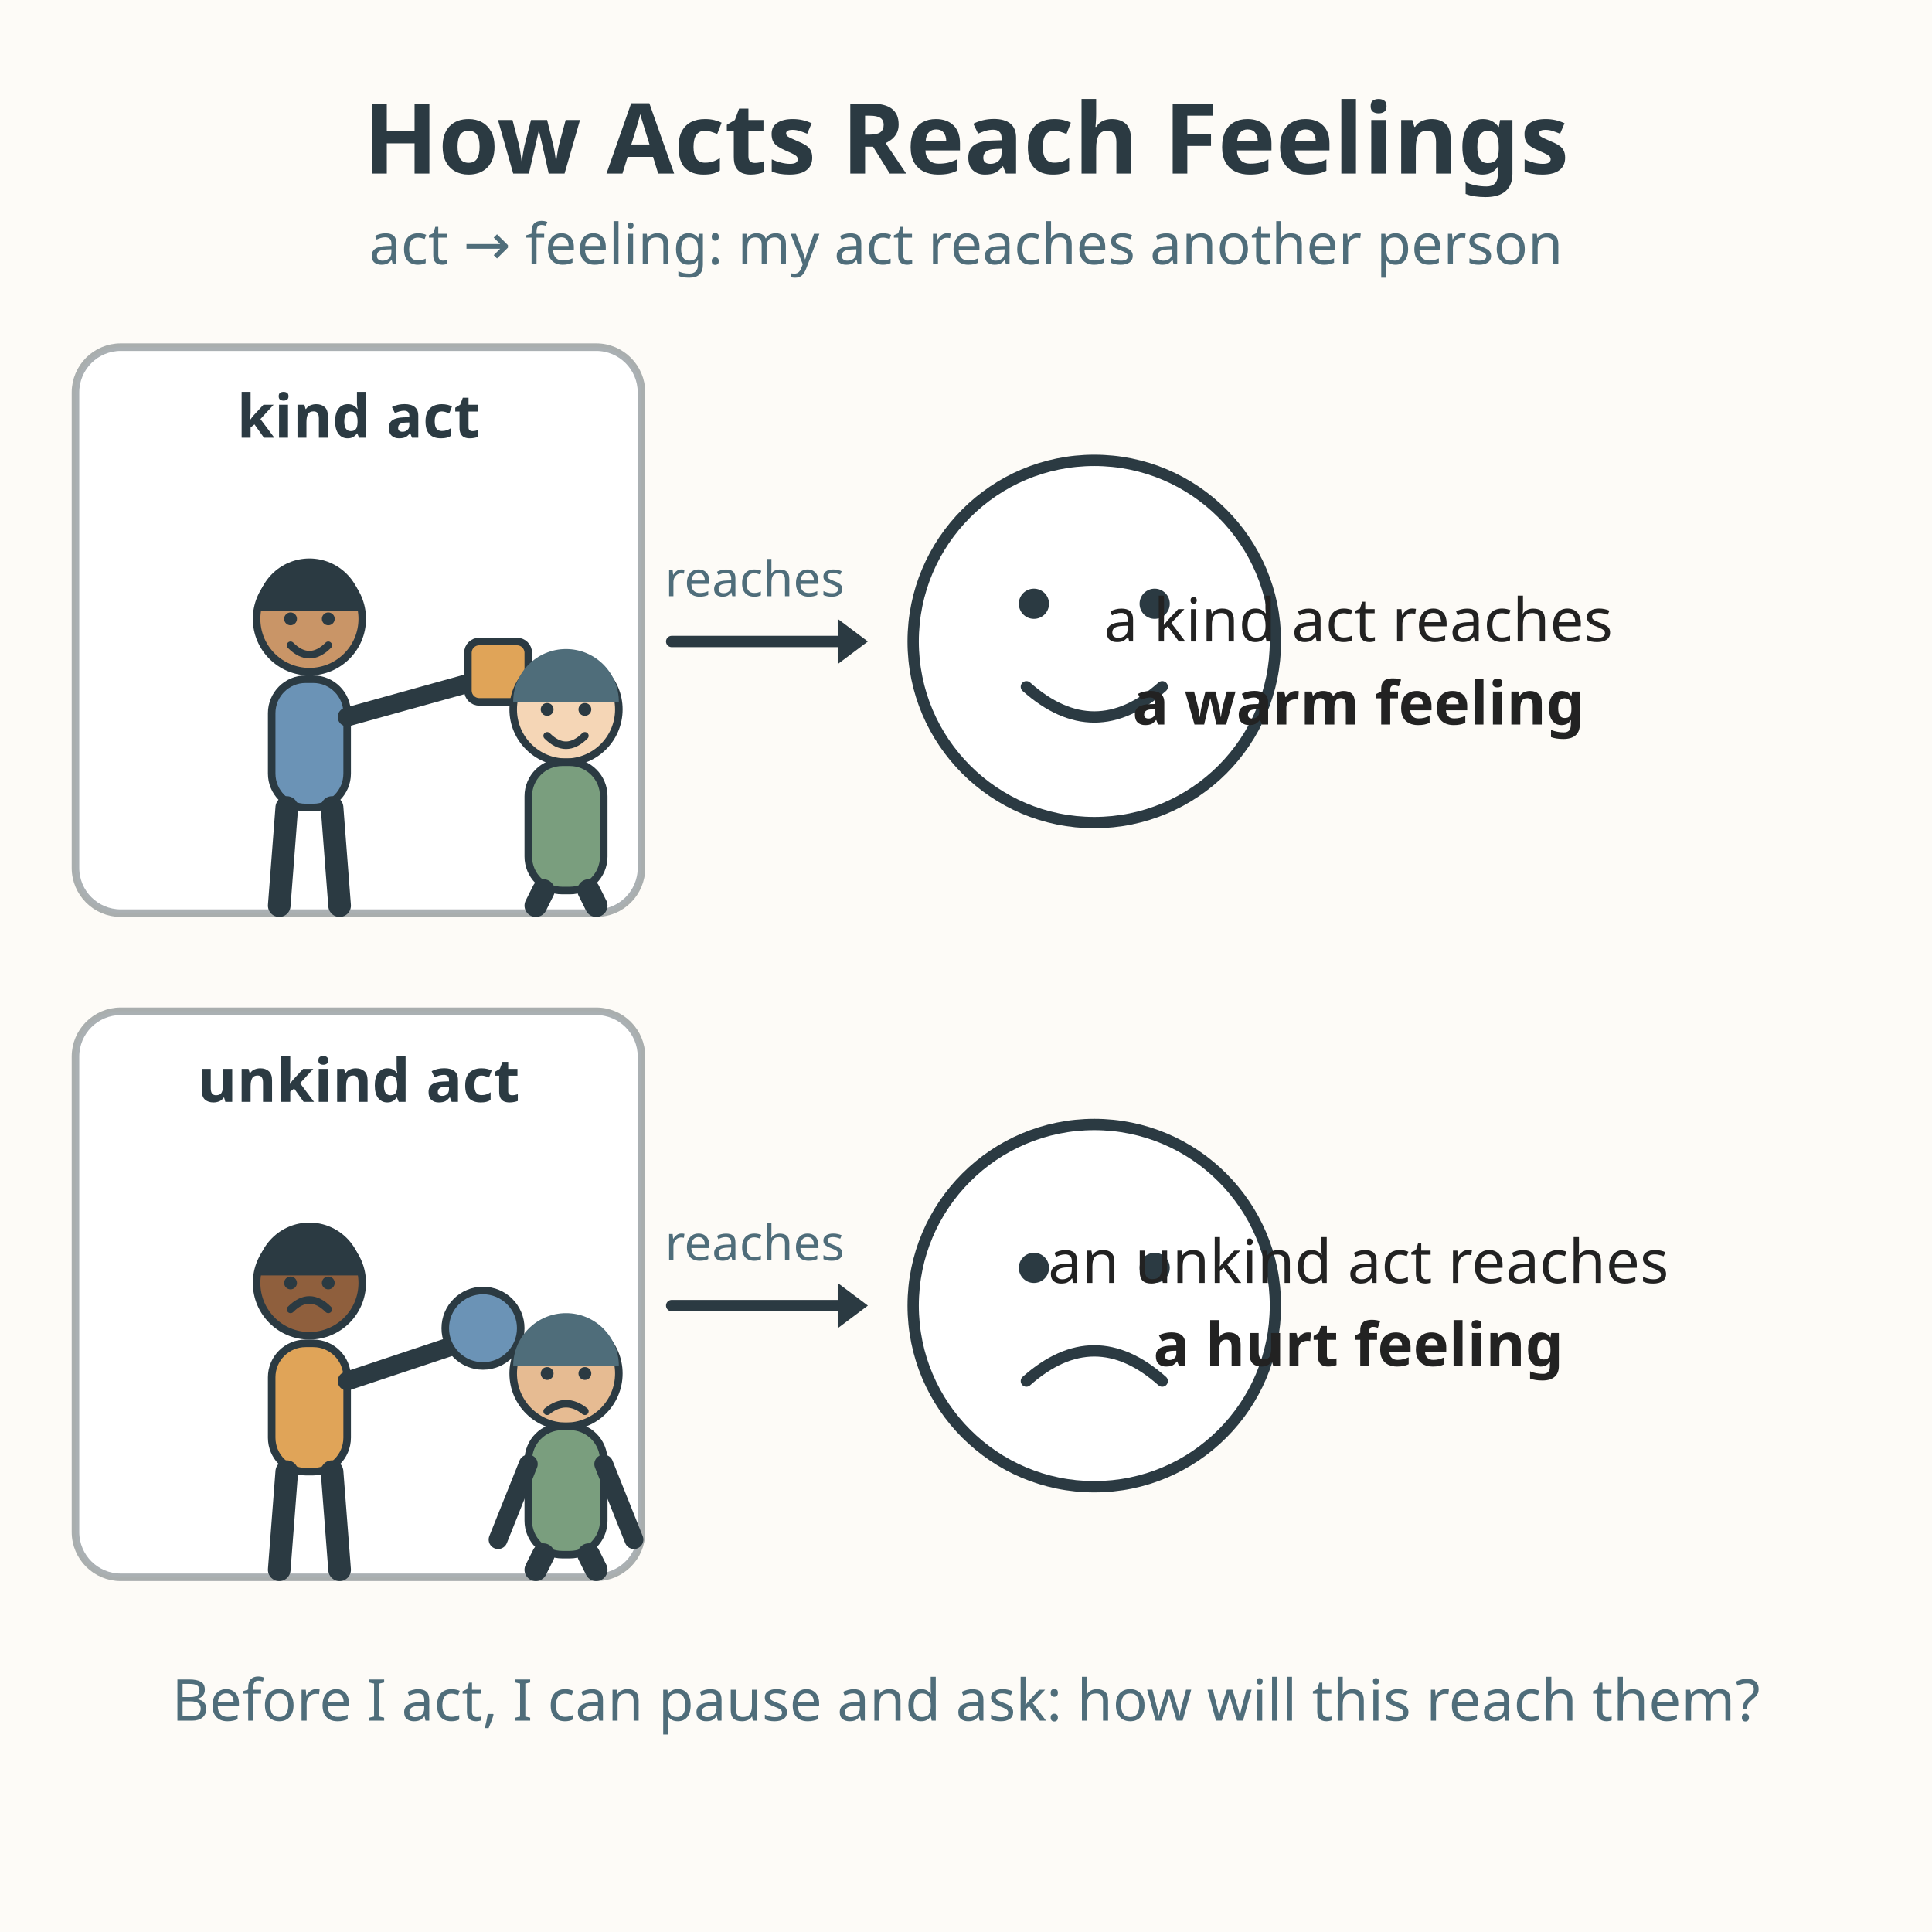
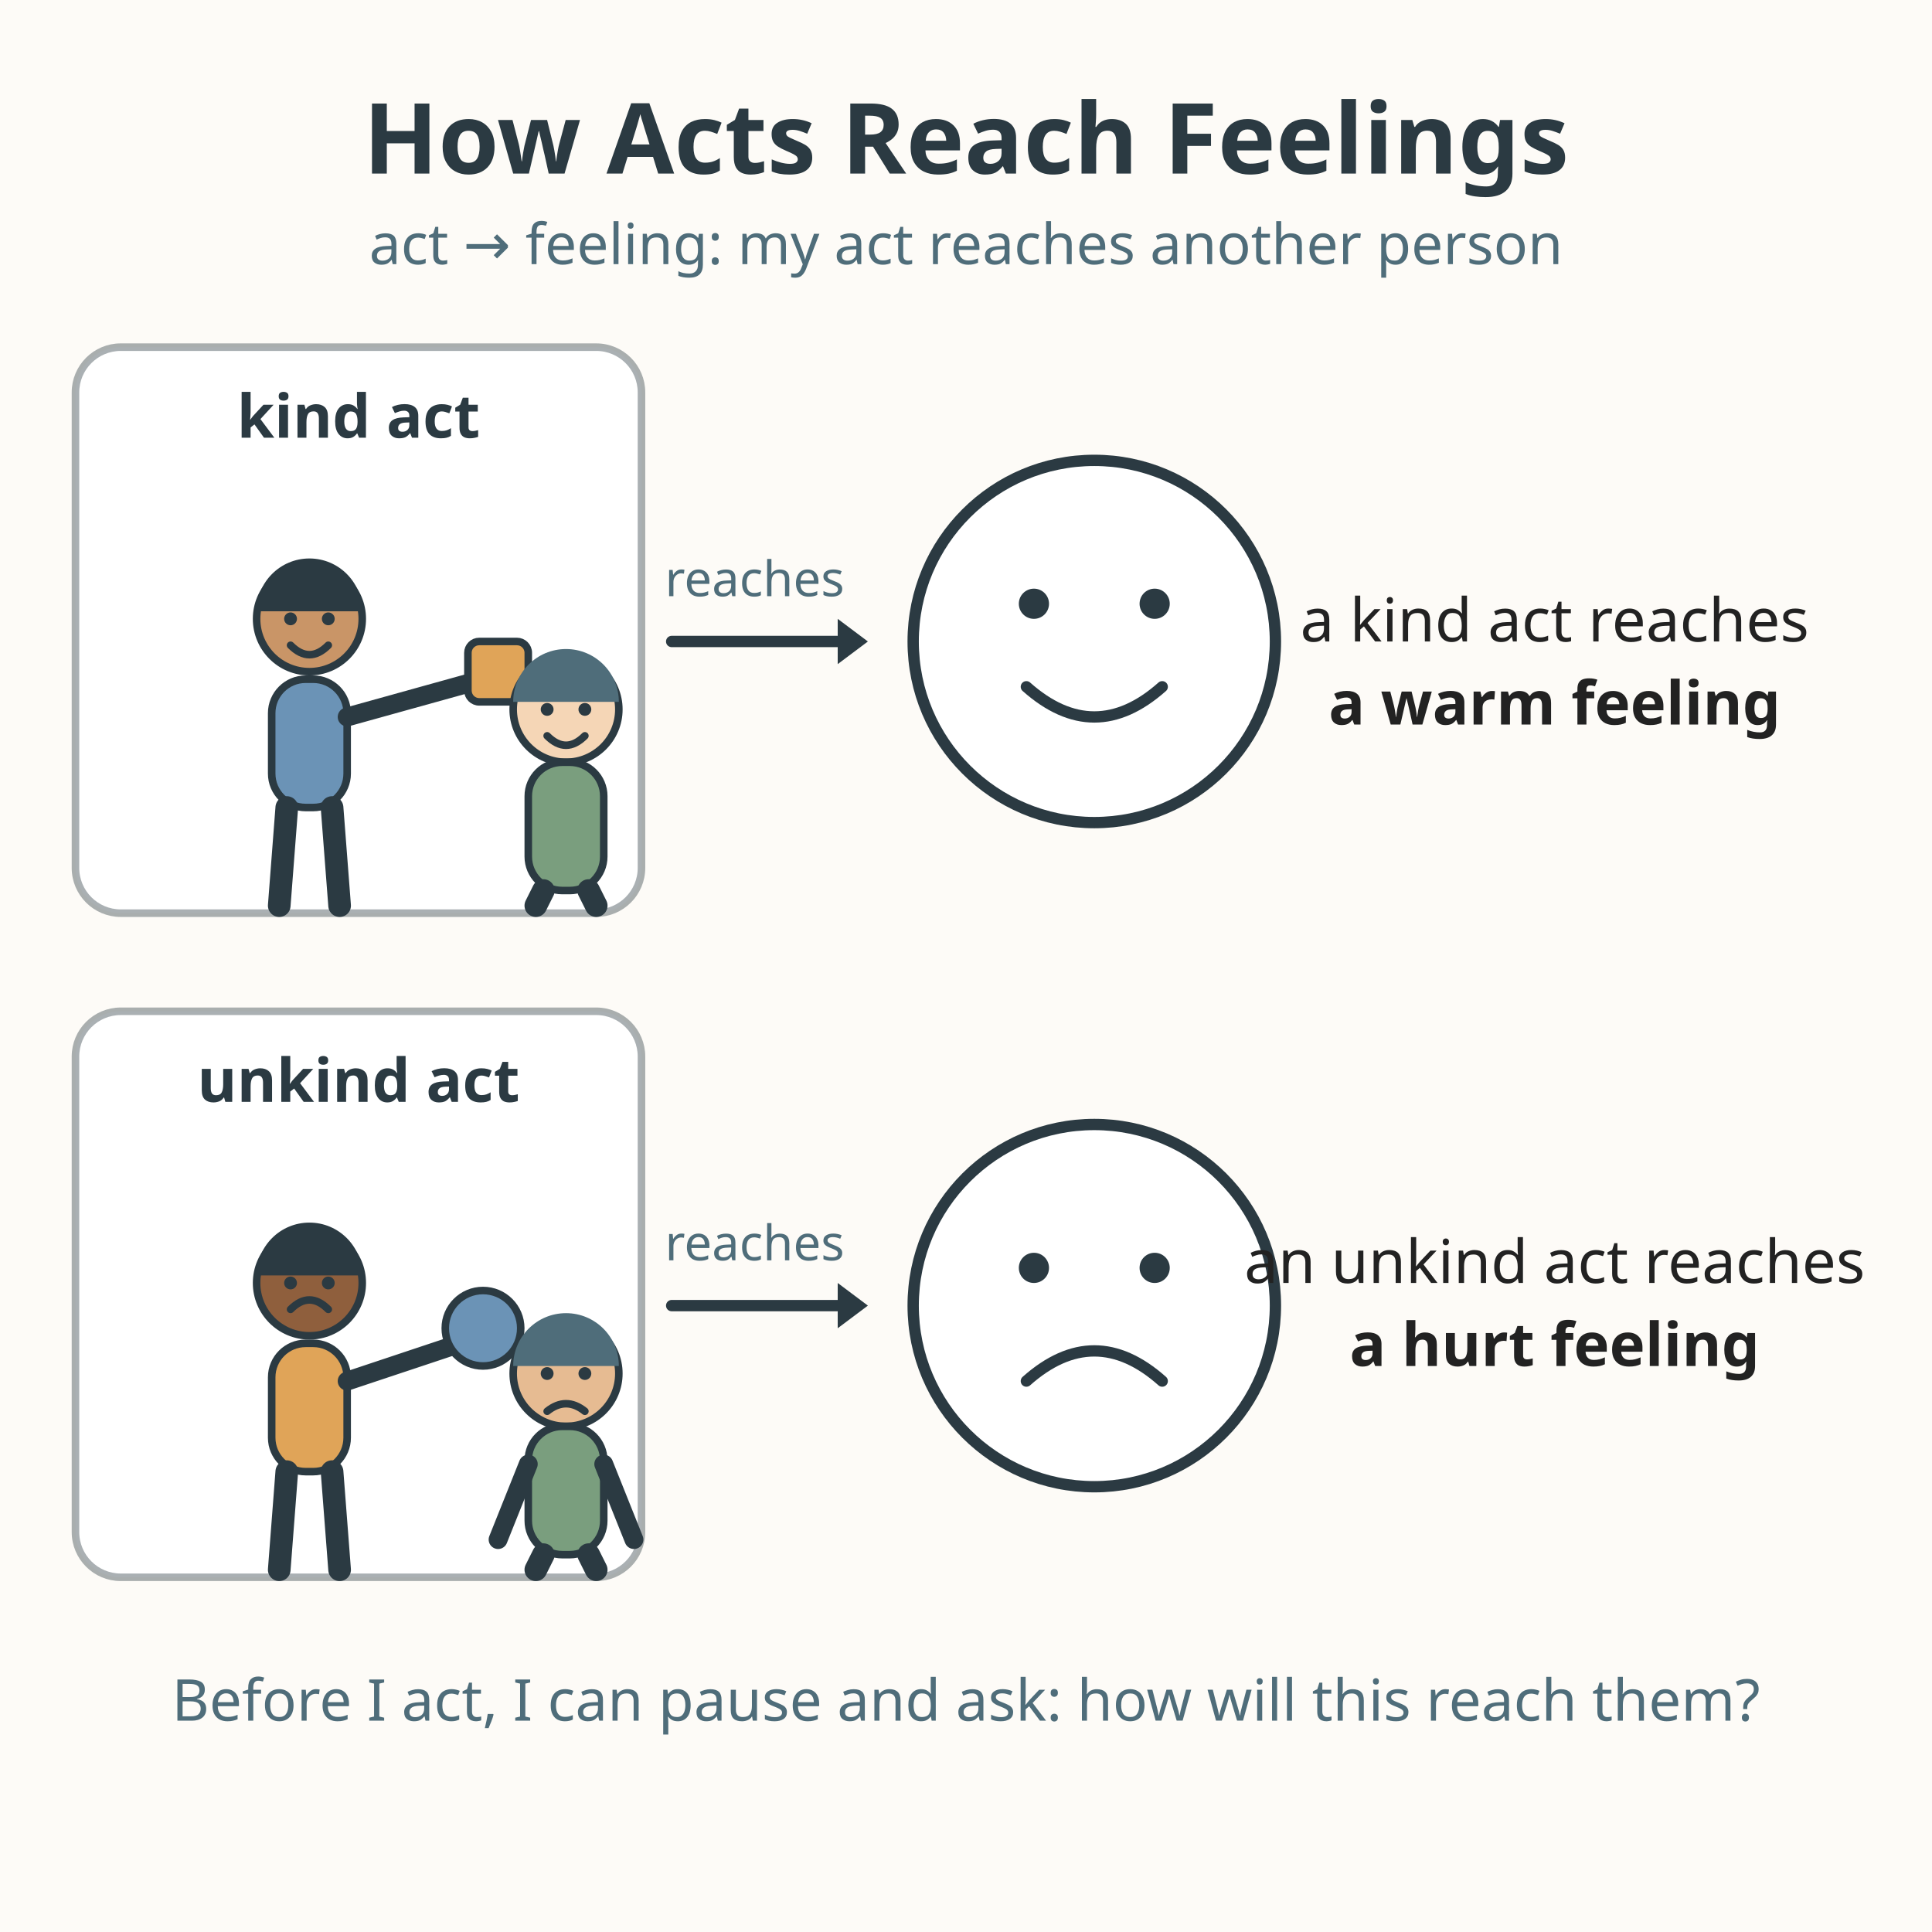
<svg xmlns="http://www.w3.org/2000/svg" viewBox="0 0 512 512" role="img" aria-labelledby="title-L-02-010-02-how-acts-reach-others-feelings desc-L-02-010-02-how-acts-reach-others-feelings">
  <rect width="512" height="512" fill="#fdfbf7" />
  <text x="256" y="46" text-anchor="middle" font-family="sans-serif" font-size="26" font-weight="bold" fill="#2b3a42">How Acts Reach Feelings</text>
  <text x="256" y="70" text-anchor="middle" font-family="sans-serif" font-size="15" fill="#4f6d7a">act → feeling: my act reaches another person</text>
  <rect x="20" y="92" width="150" height="150" rx="12" fill="#ffffff" stroke="#2b3a42" stroke-width="2" stroke-opacity="0.4" />
  <text x="95" y="116" text-anchor="middle" font-family="sans-serif" font-size="16" font-weight="bold" fill="#2b3a42">kind act</text>
  <circle cx="82" cy="164" r="14" fill="#c99567" stroke="#2b3a42" stroke-width="2" />
  <path d="M68 162 A14 14 0 0 1 96 162 Z" fill="#2b3a42" />
  <circle cx="77" cy="164" r="1.7" fill="#2b3a42" />
  <circle cx="87" cy="164" r="1.7" fill="#2b3a42" />
  <path d="M77 171 Q82 176 87 171" fill="none" stroke="#2b3a42" stroke-width="2" stroke-linecap="round" />
  <rect x="72" y="180" width="20" height="34" rx="9" fill="#6b93b6" stroke="#2b3a42" stroke-width="2" />
  <line x1="76" y1="214" x2="74" y2="240" stroke="#2b3a42" stroke-width="6" stroke-linecap="round" />
  <line x1="88" y1="214" x2="90" y2="240" stroke="#2b3a42" stroke-width="6" stroke-linecap="round" />
  <line x1="92" y1="190" x2="128" y2="180" stroke="#2b3a42" stroke-width="5" stroke-linecap="round" />
  <rect x="124" y="170" width="16" height="16" rx="3" fill="#e0a458" stroke="#2b3a42" stroke-width="2" />
  <circle cx="150" cy="188" r="14" fill="#f5d6b6" stroke="#2b3a42" stroke-width="2" />
  <path d="M136 186 A14 14 0 0 1 164 186 Z" fill="#4f6d7a" />
  <circle cx="145" cy="188" r="1.7" fill="#2b3a42" />
  <circle cx="155" cy="188" r="1.7" fill="#2b3a42" />
  <path d="M145 195 Q150 200 155 195" fill="none" stroke="#2b3a42" stroke-width="2" stroke-linecap="round" />
  <rect x="140" y="202" width="20" height="34" rx="9" fill="#7a9e7e" stroke="#2b3a42" stroke-width="2" />
  <line x1="144" y1="236" x2="142" y2="240" stroke="#2b3a42" stroke-width="6" stroke-linecap="round" />
  <line x1="156" y1="236" x2="158" y2="240" stroke="#2b3a42" stroke-width="6" stroke-linecap="round" />
  <line x1="178" y1="170" x2="222" y2="170" stroke="#2b3a42" stroke-width="3" stroke-linecap="round" />
  <path d="M222 164 L230 170 L222 176 Z" fill="#2b3a42" />
  <text x="200" y="158" text-anchor="middle" font-family="sans-serif" font-size="13" fill="#4f6d7a">reaches</text>
  <circle cx="290" cy="170" r="48" fill="#ffffff" stroke="#2b3a42" stroke-width="3" />
  <circle cx="274" cy="160" r="4" fill="#2b3a42" />
  <circle cx="306" cy="160" r="4" fill="#2b3a42" />
  <path d="M272 182 Q290 198 308 182" fill="none" stroke="#2b3a42" stroke-width="3" stroke-linecap="round" />
-   <text x="360" y="170" text-anchor="middle" font-family="sans-serif" font-size="16" fill="#222222">a kind act reaches</text>
-   <text x="360" y="192" text-anchor="middle" font-family="sans-serif" font-size="16" font-weight="bold" fill="#222222">a warm feeling</text>
+   <text x="412" y="170" text-anchor="middle" font-family="sans-serif" font-size="16" fill="#222222">a kind act reaches</text>
+   <text x="412" y="192" text-anchor="middle" font-family="sans-serif" font-size="16" font-weight="bold" fill="#222222">a warm feeling</text>
  <rect x="20" y="268" width="150" height="150" rx="12" fill="#ffffff" stroke="#2b3a42" stroke-width="2" stroke-opacity="0.4" />
  <text x="95" y="292" text-anchor="middle" font-family="sans-serif" font-size="16" font-weight="bold" fill="#2b3a42">unkind act</text>
  <circle cx="82" cy="340" r="14" fill="#8f5f3d" stroke="#2b3a42" stroke-width="2" />
  <path d="M68 338 A14 14 0 0 1 96 338 Z" fill="#2b3a42" />
  <circle cx="77" cy="340" r="1.7" fill="#2b3a42" />
  <circle cx="87" cy="340" r="1.7" fill="#2b3a42" />
  <path d="M77 347 Q82 342 87 347" fill="none" stroke="#2b3a42" stroke-width="2" stroke-linecap="round" />
  <rect x="72" y="356" width="20" height="34" rx="9" fill="#e0a458" stroke="#2b3a42" stroke-width="2" />
  <line x1="76" y1="390" x2="74" y2="416" stroke="#2b3a42" stroke-width="6" stroke-linecap="round" />
  <line x1="88" y1="390" x2="90" y2="416" stroke="#2b3a42" stroke-width="6" stroke-linecap="round" />
  <line x1="92" y1="366" x2="122" y2="356" stroke="#2b3a42" stroke-width="5" stroke-linecap="round" />
  <circle cx="128" cy="352" r="10" fill="#6b93b6" stroke="#2b3a42" stroke-width="2" />
  <circle cx="150" cy="364" r="14" fill="#e6bb92" stroke="#2b3a42" stroke-width="2" />
  <path d="M136 362 A14 14 0 0 1 164 362 Z" fill="#4f6d7a" />
  <circle cx="145" cy="364" r="1.7" fill="#2b3a42" />
  <circle cx="155" cy="364" r="1.7" fill="#2b3a42" />
  <path d="M145 374 Q150 370 155 374" fill="none" stroke="#2b3a42" stroke-width="2" stroke-linecap="round" />
  <rect x="140" y="378" width="20" height="34" rx="9" fill="#7a9e7e" stroke="#2b3a42" stroke-width="2" />
  <line x1="144" y1="412" x2="142" y2="416" stroke="#2b3a42" stroke-width="6" stroke-linecap="round" />
  <line x1="156" y1="412" x2="158" y2="416" stroke="#2b3a42" stroke-width="6" stroke-linecap="round" />
  <line x1="140" y1="388" x2="132" y2="408" stroke="#2b3a42" stroke-width="5" stroke-linecap="round" />
  <line x1="160" y1="388" x2="168" y2="408" stroke="#2b3a42" stroke-width="5" stroke-linecap="round" />
  <line x1="178" y1="346" x2="222" y2="346" stroke="#2b3a42" stroke-width="3" stroke-linecap="round" />
  <path d="M222 340 L230 346 L222 352 Z" fill="#2b3a42" />
  <text x="200" y="334" text-anchor="middle" font-family="sans-serif" font-size="13" fill="#4f6d7a">reaches</text>
  <circle cx="290" cy="346" r="48" fill="#ffffff" stroke="#2b3a42" stroke-width="3" />
  <circle cx="274" cy="336" r="4" fill="#2b3a42" />
  <circle cx="306" cy="336" r="4" fill="#2b3a42" />
  <path d="M272 366 Q290 350 308 366" fill="none" stroke="#2b3a42" stroke-width="3" stroke-linecap="round" />
-   <text x="360" y="340" text-anchor="middle" font-family="sans-serif" font-size="16" fill="#222222">an unkind act reaches</text>
-   <text x="360" y="362" text-anchor="middle" font-family="sans-serif" font-size="16" font-weight="bold" fill="#222222">a hurt feeling</text>
+   <text x="412" y="340" text-anchor="middle" font-family="sans-serif" font-size="16" fill="#222222">an unkind act reaches</text>
+   <text x="412" y="362" text-anchor="middle" font-family="sans-serif" font-size="16" font-weight="bold" fill="#222222">a hurt feeling</text>
  <text x="256" y="456" text-anchor="middle" font-family="sans-serif" font-size="15.3" fill="#4f6d7a">Before I act, I can pause and ask: how will this reach them?</text>
</svg>
